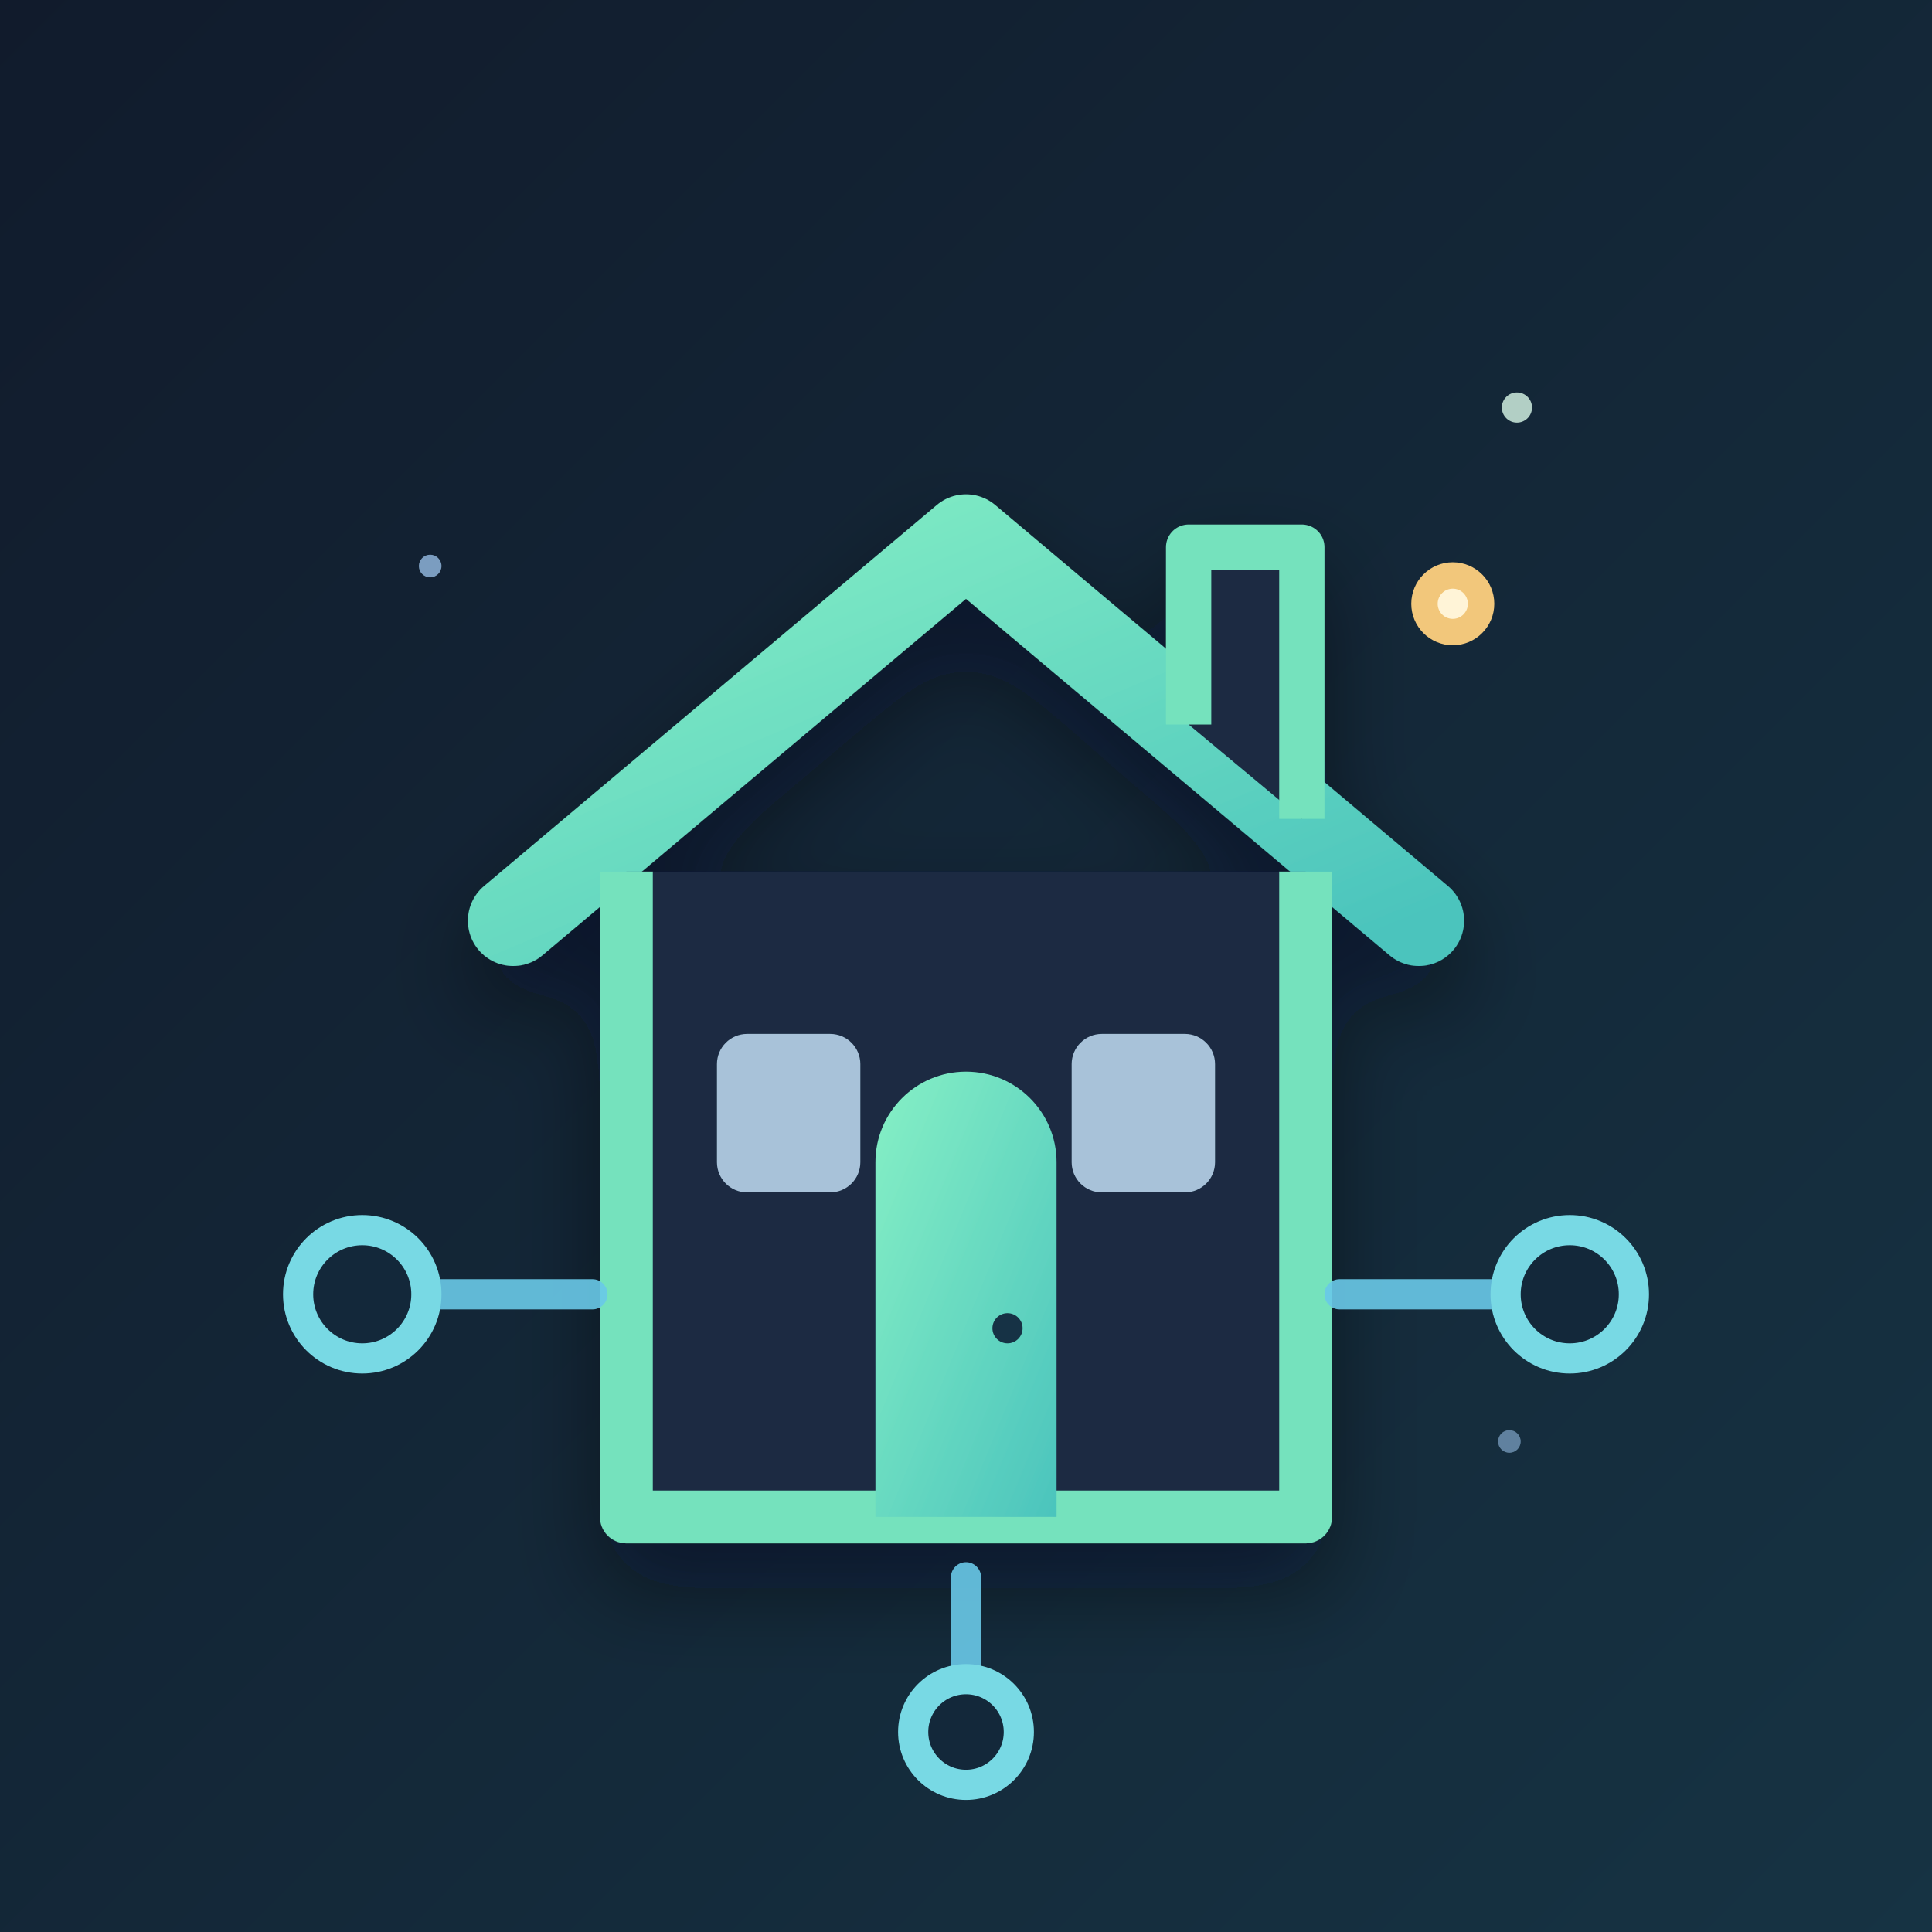
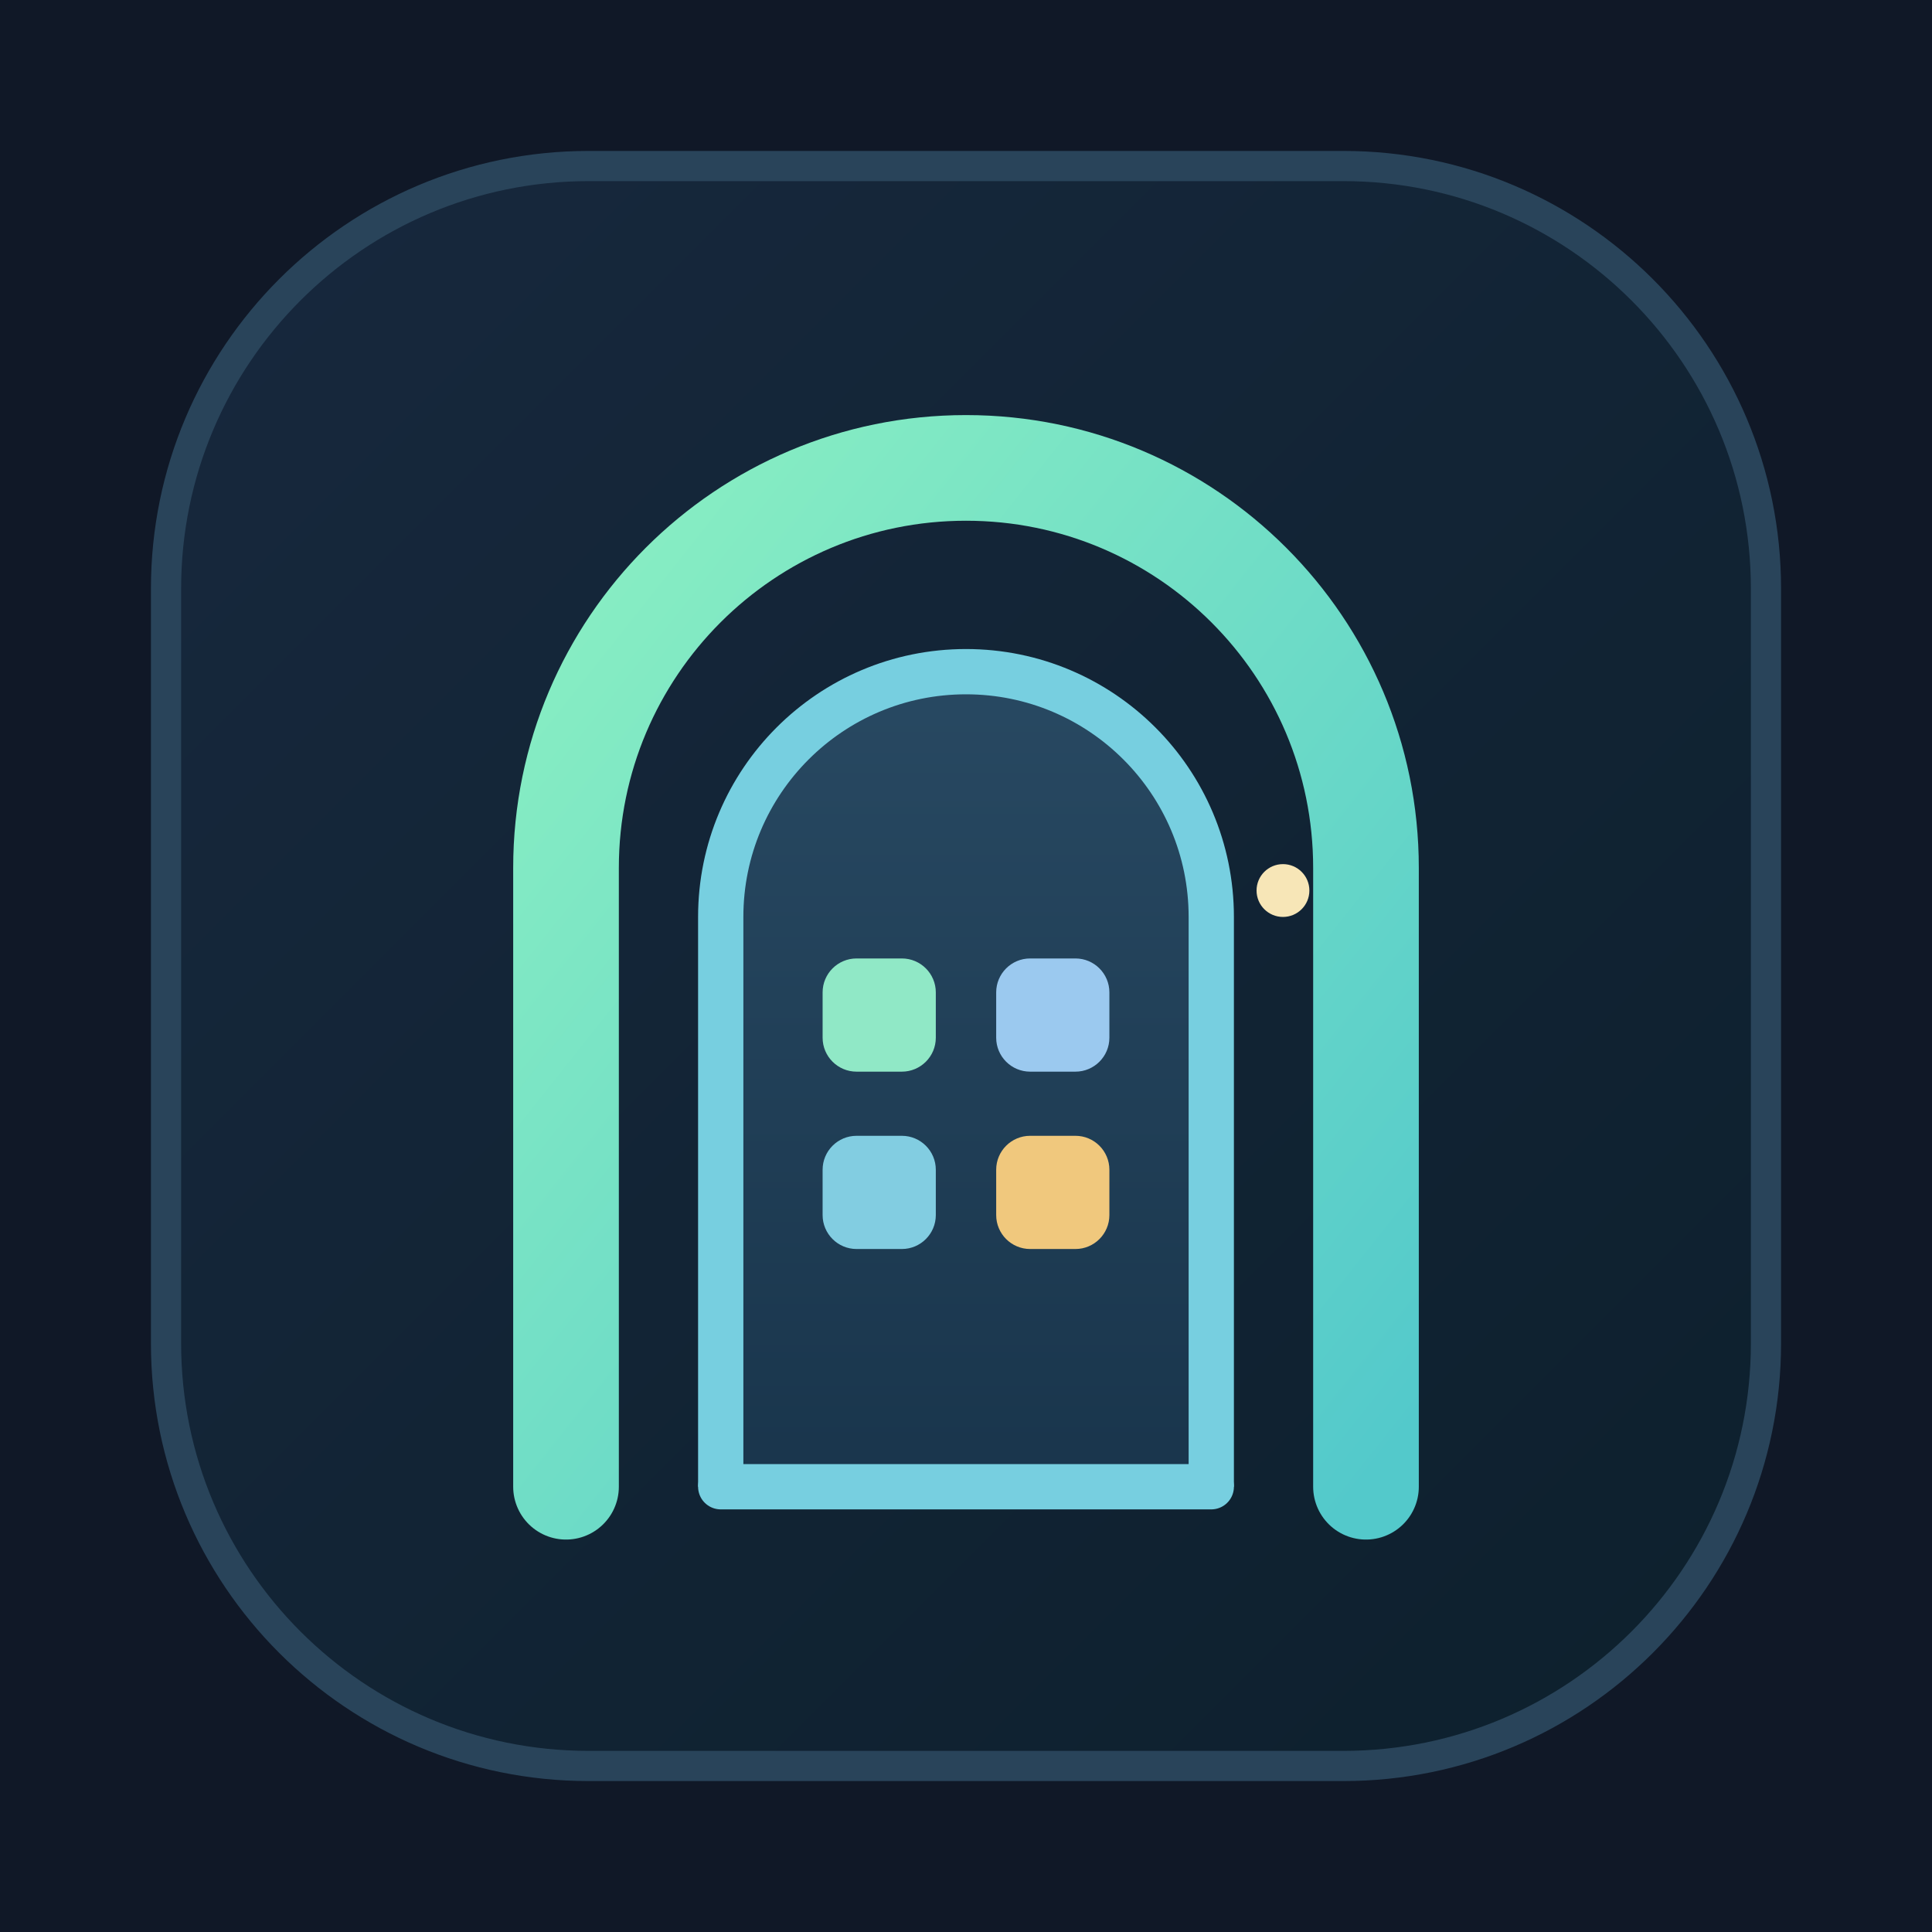
<svg xmlns="http://www.w3.org/2000/svg" viewBox="0 0 512 512">
  <defs>
-     <linearGradient id="bg" x1="0" y1="0" x2="1" y2="1">
-       <stop offset="0" stop-color="#111b2c" />
-       <stop offset="1" stop-color="#163343" />
+     <linearGradient id="field" x1="0" y1="0" x2="1" y2="1">
+       <stop offset="0" stop-color="#17283d" />
+       <stop offset="1" stop-color="#0d202d" />
    </linearGradient>
-     <linearGradient id="roof" x1="0" y1="0" x2="1" y2="1">
-       <stop offset="0" stop-color="#86f0c5" />
-       <stop offset="1" stop-color="#4bc4bd" />
+     <linearGradient id="portal" x1="0" y1="0" x2="1" y2="1">
+       <stop offset="0" stop-color="#8bf0c2" />
+       <stop offset="1" stop-color="#53c9cb" />
    </linearGradient>
-     <radialGradient id="glow" cx="0" cy="0" r="1" gradientTransform="translate(378 104) rotate(135) scale(310)">
-       <stop stop-color="#6fe0b0" stop-opacity=".22" />
-       <stop offset="1" stop-color="#6fe0b0" stop-opacity="0" />
-     </radialGradient>
-     <filter id="shadow" x="-20%" y="-20%" width="140%" height="150%">
-       <feDropShadow dx="0" dy="12" stdDeviation="12" flood-color="#07101c" flood-opacity=".45" />
-     </filter>
+     <linearGradient id="inner" x1="0" y1="0" x2="0" y2="1">
+       <stop offset="0" stop-color="#284962" />
+       <stop offset="1" stop-color="#19354c" />
+     </linearGradient>
  </defs>
-   <rect width="512" height="512" fill="url(#bg)" />
-   <rect width="512" height="512" fill="url(#glow)" />
-   <circle cx="402" cy="108" r="4" fill="#d9f9e8" opacity=".8" />
-   <circle cx="114" cy="150" r="3" fill="#9ec7ef" opacity=".75" />
-   <circle cx="400" cy="382" r="3" fill="#9ec7ef" opacity=".55" />
-   <g filter="url(#shadow)">
-     <path d="M136 244 256 143l120 101" fill="none" stroke="url(#roof)" stroke-width="24" stroke-linecap="round" stroke-linejoin="round" />
-     <path d="M166 231v171h180V231" fill="#1b2c43" stroke="#75e2bd" stroke-width="14" stroke-linejoin="round" />
-     <path d="M315 192v-47h30v72" fill="#1b2c43" stroke="#75e2bd" stroke-width="12" stroke-linejoin="round" />
-     <rect x="190" y="274" width="38" height="42" rx="8" fill="#a8c2d9" />
-     <rect x="284" y="274" width="38" height="42" rx="8" fill="#a8c2d9" />
-     <path d="M232 402v-94a24 24 0 0 1 48 0v94" fill="url(#roof)" />
-     <circle cx="267" cy="352" r="4" fill="#173344" />
-   </g>
-   <g fill="none" stroke="#69c9e8" stroke-width="8" stroke-linecap="round" opacity=".9">
-     <path d="M112 343h45" />
-     <path d="M355 343h45" />
-     <path d="M256 418v26" />
-   </g>
-   <g fill="#13283a" stroke="#78d9e4" stroke-width="8">
-     <circle cx="96" cy="343" r="17" />
-     <circle cx="416" cy="343" r="17" />
-     <circle cx="256" cy="459" r="14" />
-   </g>
-   <circle cx="385" cy="160" r="11" fill="#f2c77b" />
-   <circle cx="385" cy="160" r="4" fill="#fff4d7" />
+   <rect width="512" height="512" fill="#101827" />
+   <rect x="44" y="44" width="424" height="424" rx="112" fill="url(#field)" stroke="#29445a" stroke-width="8" />
+   <path d="M150 394V230a106 106 0 0 1 212 0v164" fill="none" stroke="url(#portal)" stroke-width="28" stroke-linecap="round" />
+   <path d="M191 394V243a65 65 0 0 1 130 0v151" fill="url(#inner)" stroke="#77cfe0" stroke-width="12" stroke-linejoin="round" />
+   <rect x="218" y="254" width="30" height="30" rx="9" fill="#90e8c6" />
+   <rect x="264" y="254" width="30" height="30" rx="9" fill="#9bc9ef" />
+   <rect x="218" y="301" width="30" height="30" rx="9" fill="#82cde1" />
+   <rect x="264" y="301" width="30" height="30" rx="9" fill="#f0c87d" />
+   <path d="M191 394h130" stroke="#77cfe0" stroke-width="12" stroke-linecap="round" />
+   <circle cx="340" cy="236" r="7" fill="#f7e6b7" />
</svg>
